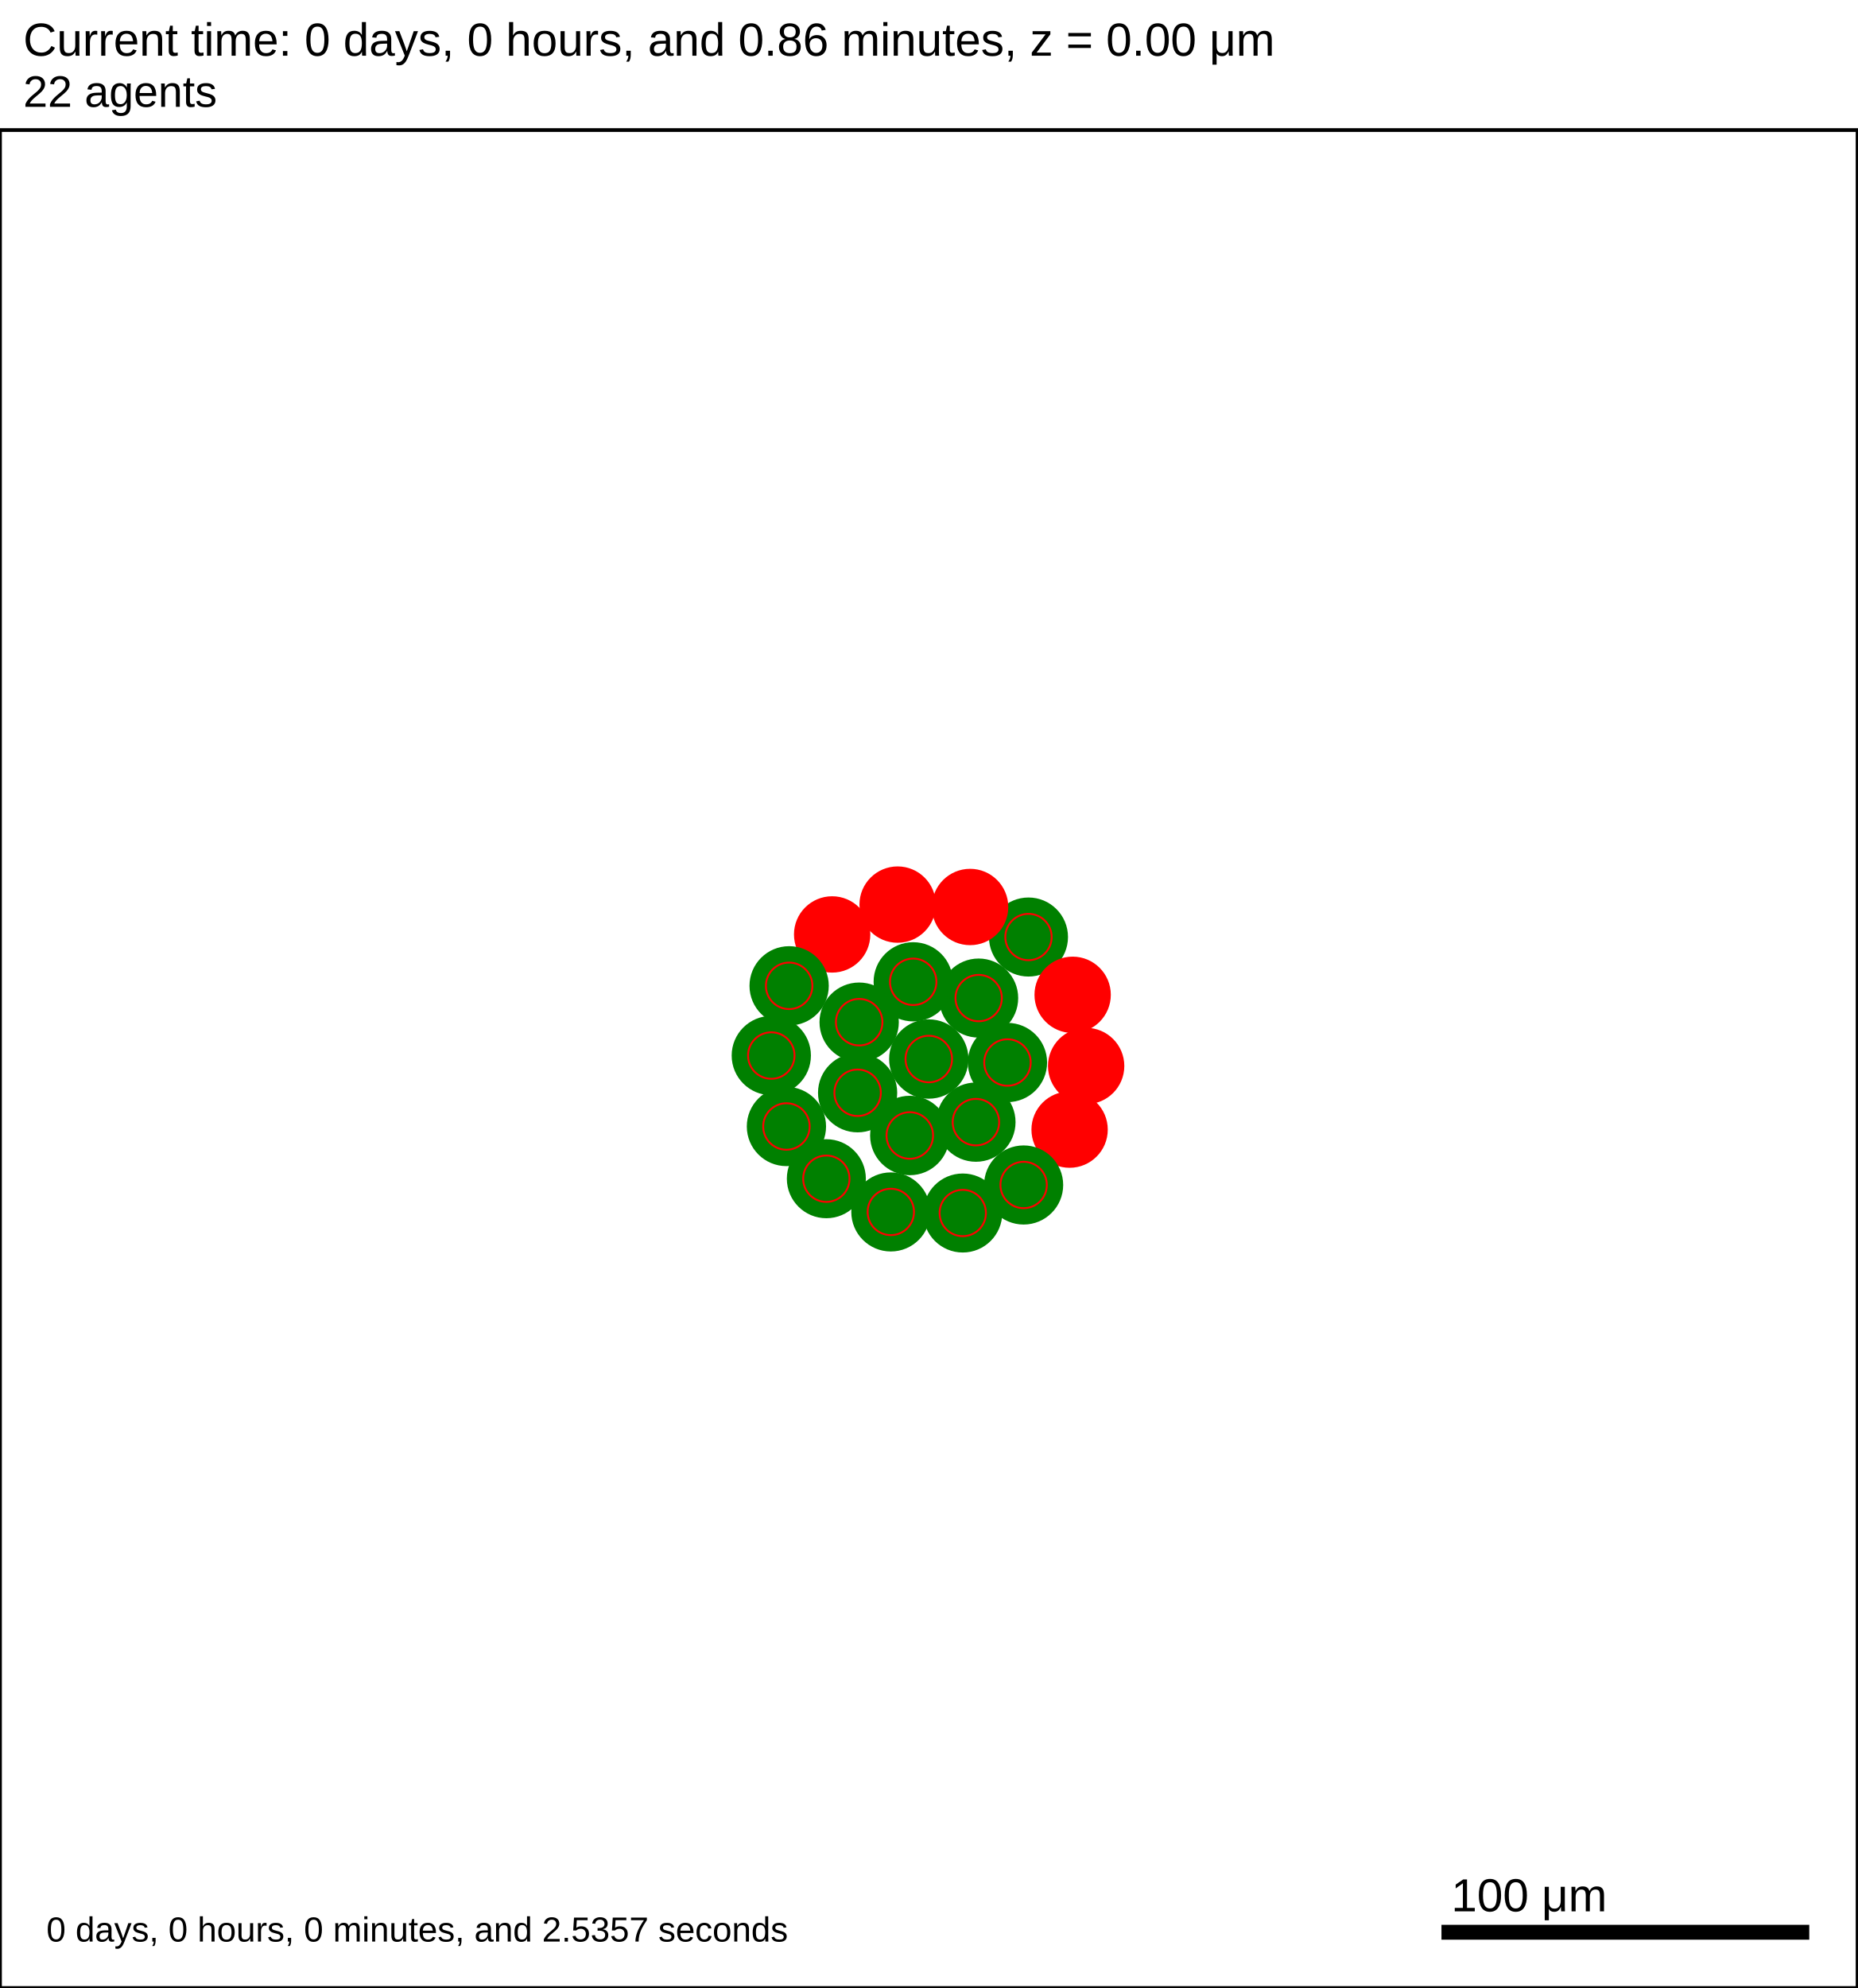
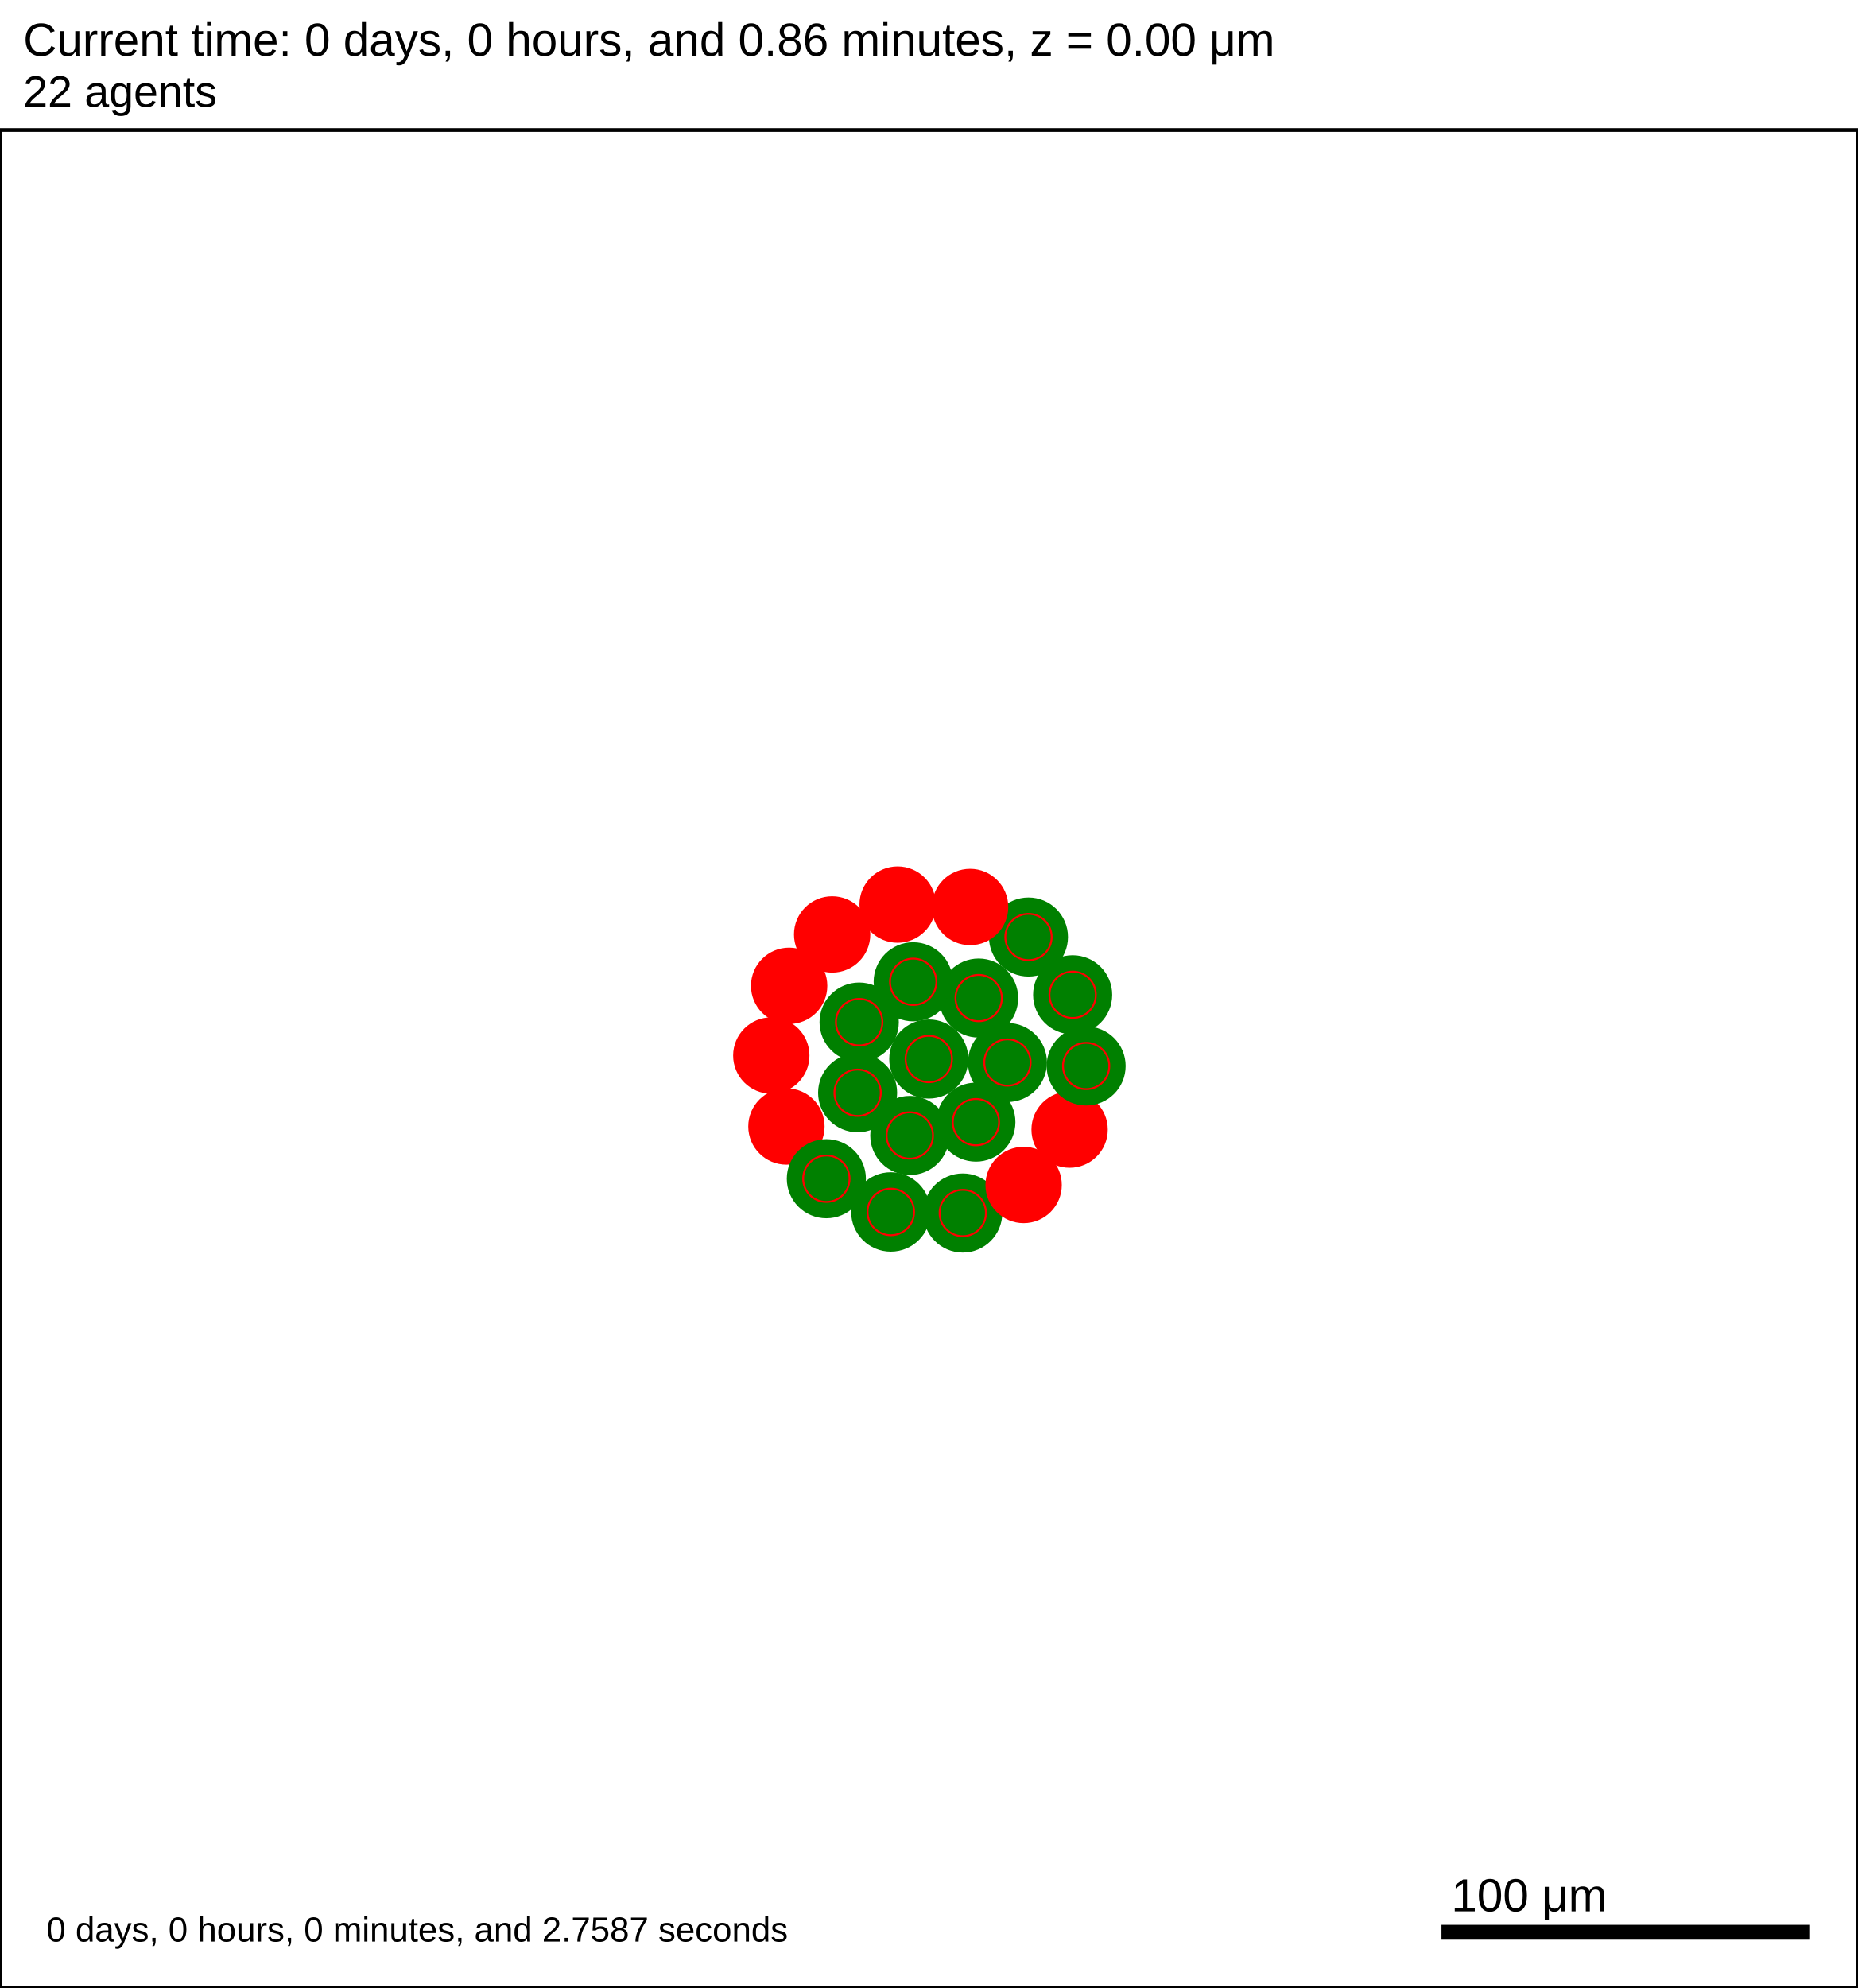
<svg xmlns="http://www.w3.org/2000/svg" version="1.1" width="500" height="535" id="svg2">
  <rect x="0" y="0" width="500" height="535" stroke-width="1" stroke="white" fill="white" />
  <text x="6.25" y="15" font-family="Arial" font-size="12.5" fill="black">
   Current time: 0 days, 0 hours, and 0.86 minutes, z = 0.00 μm
  </text>
  <text x="6.25" y="28.75" font-family="Arial" font-size="11.875" fill="black">
   22 agents
  </text>
  <g id="tissue" transform="translate(0,535) scale(1,-1)">
    <g id="ECM">
  </g>
    <g id="cells">
      <g id="cell0">
-         <circle cx="250" cy="250" r="10.428" stroke-width="0.5" stroke="green" fill="green" />
-         <circle cx="250" cy="250" r="6.262" stroke-width="0.5" stroke="red" fill="green" />
+         <circle cx="250" cy="250" r="10.397" stroke-width="0.5" stroke="green" fill="green" />
+         <circle cx="250" cy="250" r="6.243" stroke-width="0.5" stroke="red" fill="green" />
      </g>
      <g id="cell1">
-         <circle cx="230.842" cy="240.923" r="10.408" stroke-width="0.5" stroke="green" fill="green" />
-         <circle cx="230.842" cy="240.923" r="6.25" stroke-width="0.5" stroke="red" fill="green" />
+         <circle cx="230.842" cy="240.923" r="10.387" stroke-width="0.5" stroke="green" fill="green" />
+         <circle cx="230.842" cy="240.923" r="6.237" stroke-width="0.5" stroke="red" fill="green" />
      </g>
      <g id="cell2">
-         <circle cx="263.426" cy="266.406" r="10.391" stroke-width="0.5" stroke="green" fill="green" />
-         <circle cx="263.426" cy="266.406" r="6.239" stroke-width="0.5" stroke="red" fill="green" />
+         <circle cx="263.426" cy="266.406" r="10.387" stroke-width="0.5" stroke="green" fill="green" />
+         <circle cx="263.426" cy="266.406" r="6.237" stroke-width="0.5" stroke="red" fill="green" />
      </g>
      <g id="cell3">
-         <circle cx="244.892" cy="229.425" r="10.437" stroke-width="0.5" stroke="green" fill="green" />
-         <circle cx="244.892" cy="229.425" r="6.267" stroke-width="0.5" stroke="red" fill="green" />
+         <circle cx="244.892" cy="229.425" r="10.397" stroke-width="0.5" stroke="green" fill="green" />
+         <circle cx="244.892" cy="229.425" r="6.243" stroke-width="0.5" stroke="red" fill="green" />
      </g>
      <g id="cell4">
-         <circle cx="245.806" cy="270.781" r="10.408" stroke-width="0.5" stroke="green" fill="green" />
-         <circle cx="245.806" cy="270.781" r="6.25" stroke-width="0.5" stroke="red" fill="green" />
+         <circle cx="245.806" cy="270.781" r="10.397" stroke-width="0.5" stroke="green" fill="green" />
+         <circle cx="245.806" cy="270.781" r="6.243" stroke-width="0.5" stroke="red" fill="green" />
      </g>
      <g id="cell5">
-         <circle cx="262.688" cy="233.016" r="10.416" stroke-width="0.5" stroke="green" fill="green" />
-         <circle cx="262.688" cy="233.016" r="6.255" stroke-width="0.5" stroke="red" fill="green" />
+         <circle cx="262.688" cy="233.016" r="10.381" stroke-width="0.5" stroke="green" fill="green" />
+         <circle cx="262.688" cy="233.016" r="6.234" stroke-width="0.5" stroke="red" fill="green" />
      </g>
      <g id="cell6">
-         <circle cx="231.262" cy="259.916" r="10.424" stroke-width="0.5" stroke="green" fill="green" />
-         <circle cx="231.262" cy="259.916" r="6.259" stroke-width="0.5" stroke="red" fill="green" />
+         <circle cx="231.262" cy="259.916" r="10.42" stroke-width="0.5" stroke="green" fill="green" />
+         <circle cx="231.262" cy="259.916" r="6.257" stroke-width="0.5" stroke="red" fill="green" />
      </g>
      <g id="cell7">
-         <circle cx="271.179" cy="249.063" r="10.416" stroke-width="0.5" stroke="green" fill="green" />
-         <circle cx="271.179" cy="249.063" r="6.255" stroke-width="0.5" stroke="red" fill="green" />
+         <circle cx="271.179" cy="249.063" r="10.384" stroke-width="0.5" stroke="green" fill="green" />
+         <circle cx="271.179" cy="249.063" r="6.235" stroke-width="0.5" stroke="red" fill="green" />
      </g>
      <g id="cell8">
-         <circle cx="259.148" cy="208.561" r="10.381" stroke-width="0.5" stroke="green" fill="green" />
-         <circle cx="259.148" cy="208.561" r="6.234" stroke-width="0.5" stroke="red" fill="green" />
+         <circle cx="259.148" cy="208.561" r="10.391" stroke-width="0.5" stroke="green" fill="green" />
+         <circle cx="259.148" cy="208.561" r="6.239" stroke-width="0.5" stroke="red" fill="green" />
      </g>
      <g id="cell9">
-         <circle cx="211.683" cy="231.845" r="10.416" stroke-width="0.5" stroke="green" fill="green" />
-         <circle cx="211.683" cy="231.845" r="6.255" stroke-width="0.5" stroke="red" fill="green" />
+         <circle cx="211.683" cy="231.845" r="10.023" stroke-width="0.5" stroke="red" fill="red" />
+         <circle cx="211.683" cy="231.845" r="6.018" stroke-width="0.5" stroke="red" fill="red" />
      </g>
      <g id="cell10">
        <circle cx="223.989" cy="283.53" r="10.023" stroke-width="0.5" stroke="red" fill="red" />
        <circle cx="223.989" cy="283.53" r="6.018" stroke-width="0.5" stroke="red" fill="red" />
      </g>
      <g id="cell11">
-         <circle cx="276.837" cy="282.833" r="10.387" stroke-width="0.5" stroke="green" fill="green" />
-         <circle cx="276.837" cy="282.833" r="6.237" stroke-width="0.5" stroke="red" fill="green" />
+         <circle cx="276.837" cy="282.833" r="10.384" stroke-width="0.5" stroke="green" fill="green" />
+         <circle cx="276.837" cy="282.833" r="6.235" stroke-width="0.5" stroke="red" fill="green" />
      </g>
      <g id="cell12">
        <circle cx="287.906" cy="231.002" r="10.023" stroke-width="0.5" stroke="red" fill="red" />
        <circle cx="287.906" cy="231.002" r="6.018" stroke-width="0.5" stroke="red" fill="red" />
      </g>
      <g id="cell13">
-         <circle cx="239.783" cy="208.849" r="10.391" stroke-width="0.5" stroke="green" fill="green" />
-         <circle cx="239.783" cy="208.849" r="6.239" stroke-width="0.5" stroke="red" fill="green" />
+         <circle cx="239.783" cy="208.849" r="10.433" stroke-width="0.5" stroke="green" fill="green" />
+         <circle cx="239.783" cy="208.849" r="6.265" stroke-width="0.5" stroke="red" fill="green" />
      </g>
      <g id="cell14">
-         <circle cx="207.61" cy="250.938" r="10.416" stroke-width="0.5" stroke="green" fill="green" />
-         <circle cx="207.61" cy="250.938" r="6.255" stroke-width="0.5" stroke="red" fill="green" />
+         <circle cx="207.61" cy="250.938" r="10.023" stroke-width="0.5" stroke="red" fill="red" />
+         <circle cx="207.61" cy="250.938" r="6.018" stroke-width="0.5" stroke="red" fill="red" />
      </g>
      <g id="cell15">
        <circle cx="241.613" cy="291.562" r="10.023" stroke-width="0.5" stroke="red" fill="red" />
        <circle cx="241.613" cy="291.562" r="6.018" stroke-width="0.5" stroke="red" fill="red" />
      </g>
      <g id="cell16">
-         <circle cx="288.725" cy="267.282" r="10.023" stroke-width="0.5" stroke="red" fill="red" />
-         <circle cx="288.725" cy="267.282" r="6.018" stroke-width="0.5" stroke="red" fill="red" />
+         <circle cx="288.725" cy="267.282" r="10.397" stroke-width="0.5" stroke="green" fill="green" />
+         <circle cx="288.725" cy="267.282" r="6.243" stroke-width="0.5" stroke="red" fill="green" />
      </g>
      <g id="cell17">
-         <circle cx="275.531" cy="216.104" r="10.397" stroke-width="0.5" stroke="green" fill="green" />
-         <circle cx="275.531" cy="216.104" r="6.243" stroke-width="0.5" stroke="red" fill="green" />
+         <circle cx="275.531" cy="216.104" r="10.023" stroke-width="0.5" stroke="red" fill="red" />
+         <circle cx="275.531" cy="216.104" r="6.018" stroke-width="0.5" stroke="red" fill="red" />
      </g>
      <g id="cell18">
-         <circle cx="222.428" cy="217.789" r="10.384" stroke-width="0.5" stroke="green" fill="green" />
-         <circle cx="222.428" cy="217.789" r="6.235" stroke-width="0.5" stroke="red" fill="green" />
+         <circle cx="222.428" cy="217.789" r="10.397" stroke-width="0.5" stroke="green" fill="green" />
+         <circle cx="222.428" cy="217.789" r="6.243" stroke-width="0.5" stroke="red" fill="green" />
      </g>
      <g id="cell19">
-         <circle cx="212.413" cy="269.699" r="10.42" stroke-width="0.5" stroke="green" fill="green" />
-         <circle cx="212.413" cy="269.699" r="6.257" stroke-width="0.5" stroke="red" fill="green" />
+         <circle cx="212.413" cy="269.699" r="10.023" stroke-width="0.5" stroke="red" fill="red" />
+         <circle cx="212.413" cy="269.699" r="6.018" stroke-width="0.5" stroke="red" fill="red" />
      </g>
      <g id="cell20">
        <circle cx="261.124" cy="290.915" r="10.023" stroke-width="0.5" stroke="red" fill="red" />
        <circle cx="261.124" cy="290.915" r="6.018" stroke-width="0.5" stroke="red" fill="red" />
      </g>
      <g id="cell21">
-         <circle cx="292.359" cy="248.125" r="10.023" stroke-width="0.5" stroke="red" fill="red" />
-         <circle cx="292.359" cy="248.125" r="6.018" stroke-width="0.5" stroke="red" fill="red" />
+         <circle cx="292.359" cy="248.125" r="10.381" stroke-width="0.5" stroke="green" fill="green" />
+         <circle cx="292.359" cy="248.125" r="6.234" stroke-width="0.5" stroke="red" fill="green" />
      </g>
    </g>
  </g>
  <rect x="387.5" y="517.5" width="100" height="5" stroke-width="1" stroke="rgb(255,255,255)" fill="rgb(0,0,0)" />
  <text x="390.625" y="514.375" font-family="Arial" font-size="12.5" fill="black">
   100 μm
  </text>
  <text x="12.5" y="522.5" font-family="Arial" font-size="9.375" fill="black">
-    0 days, 0 hours, 0 minutes, and 2.5357 seconds
+    0 days, 0 hours, 0 minutes, and 2.7587 seconds
  </text>
  <rect x="0" y="35" width="500" height="500" stroke-width="1" stroke="rgb(0,0,0)" fill="none" />
</svg>
